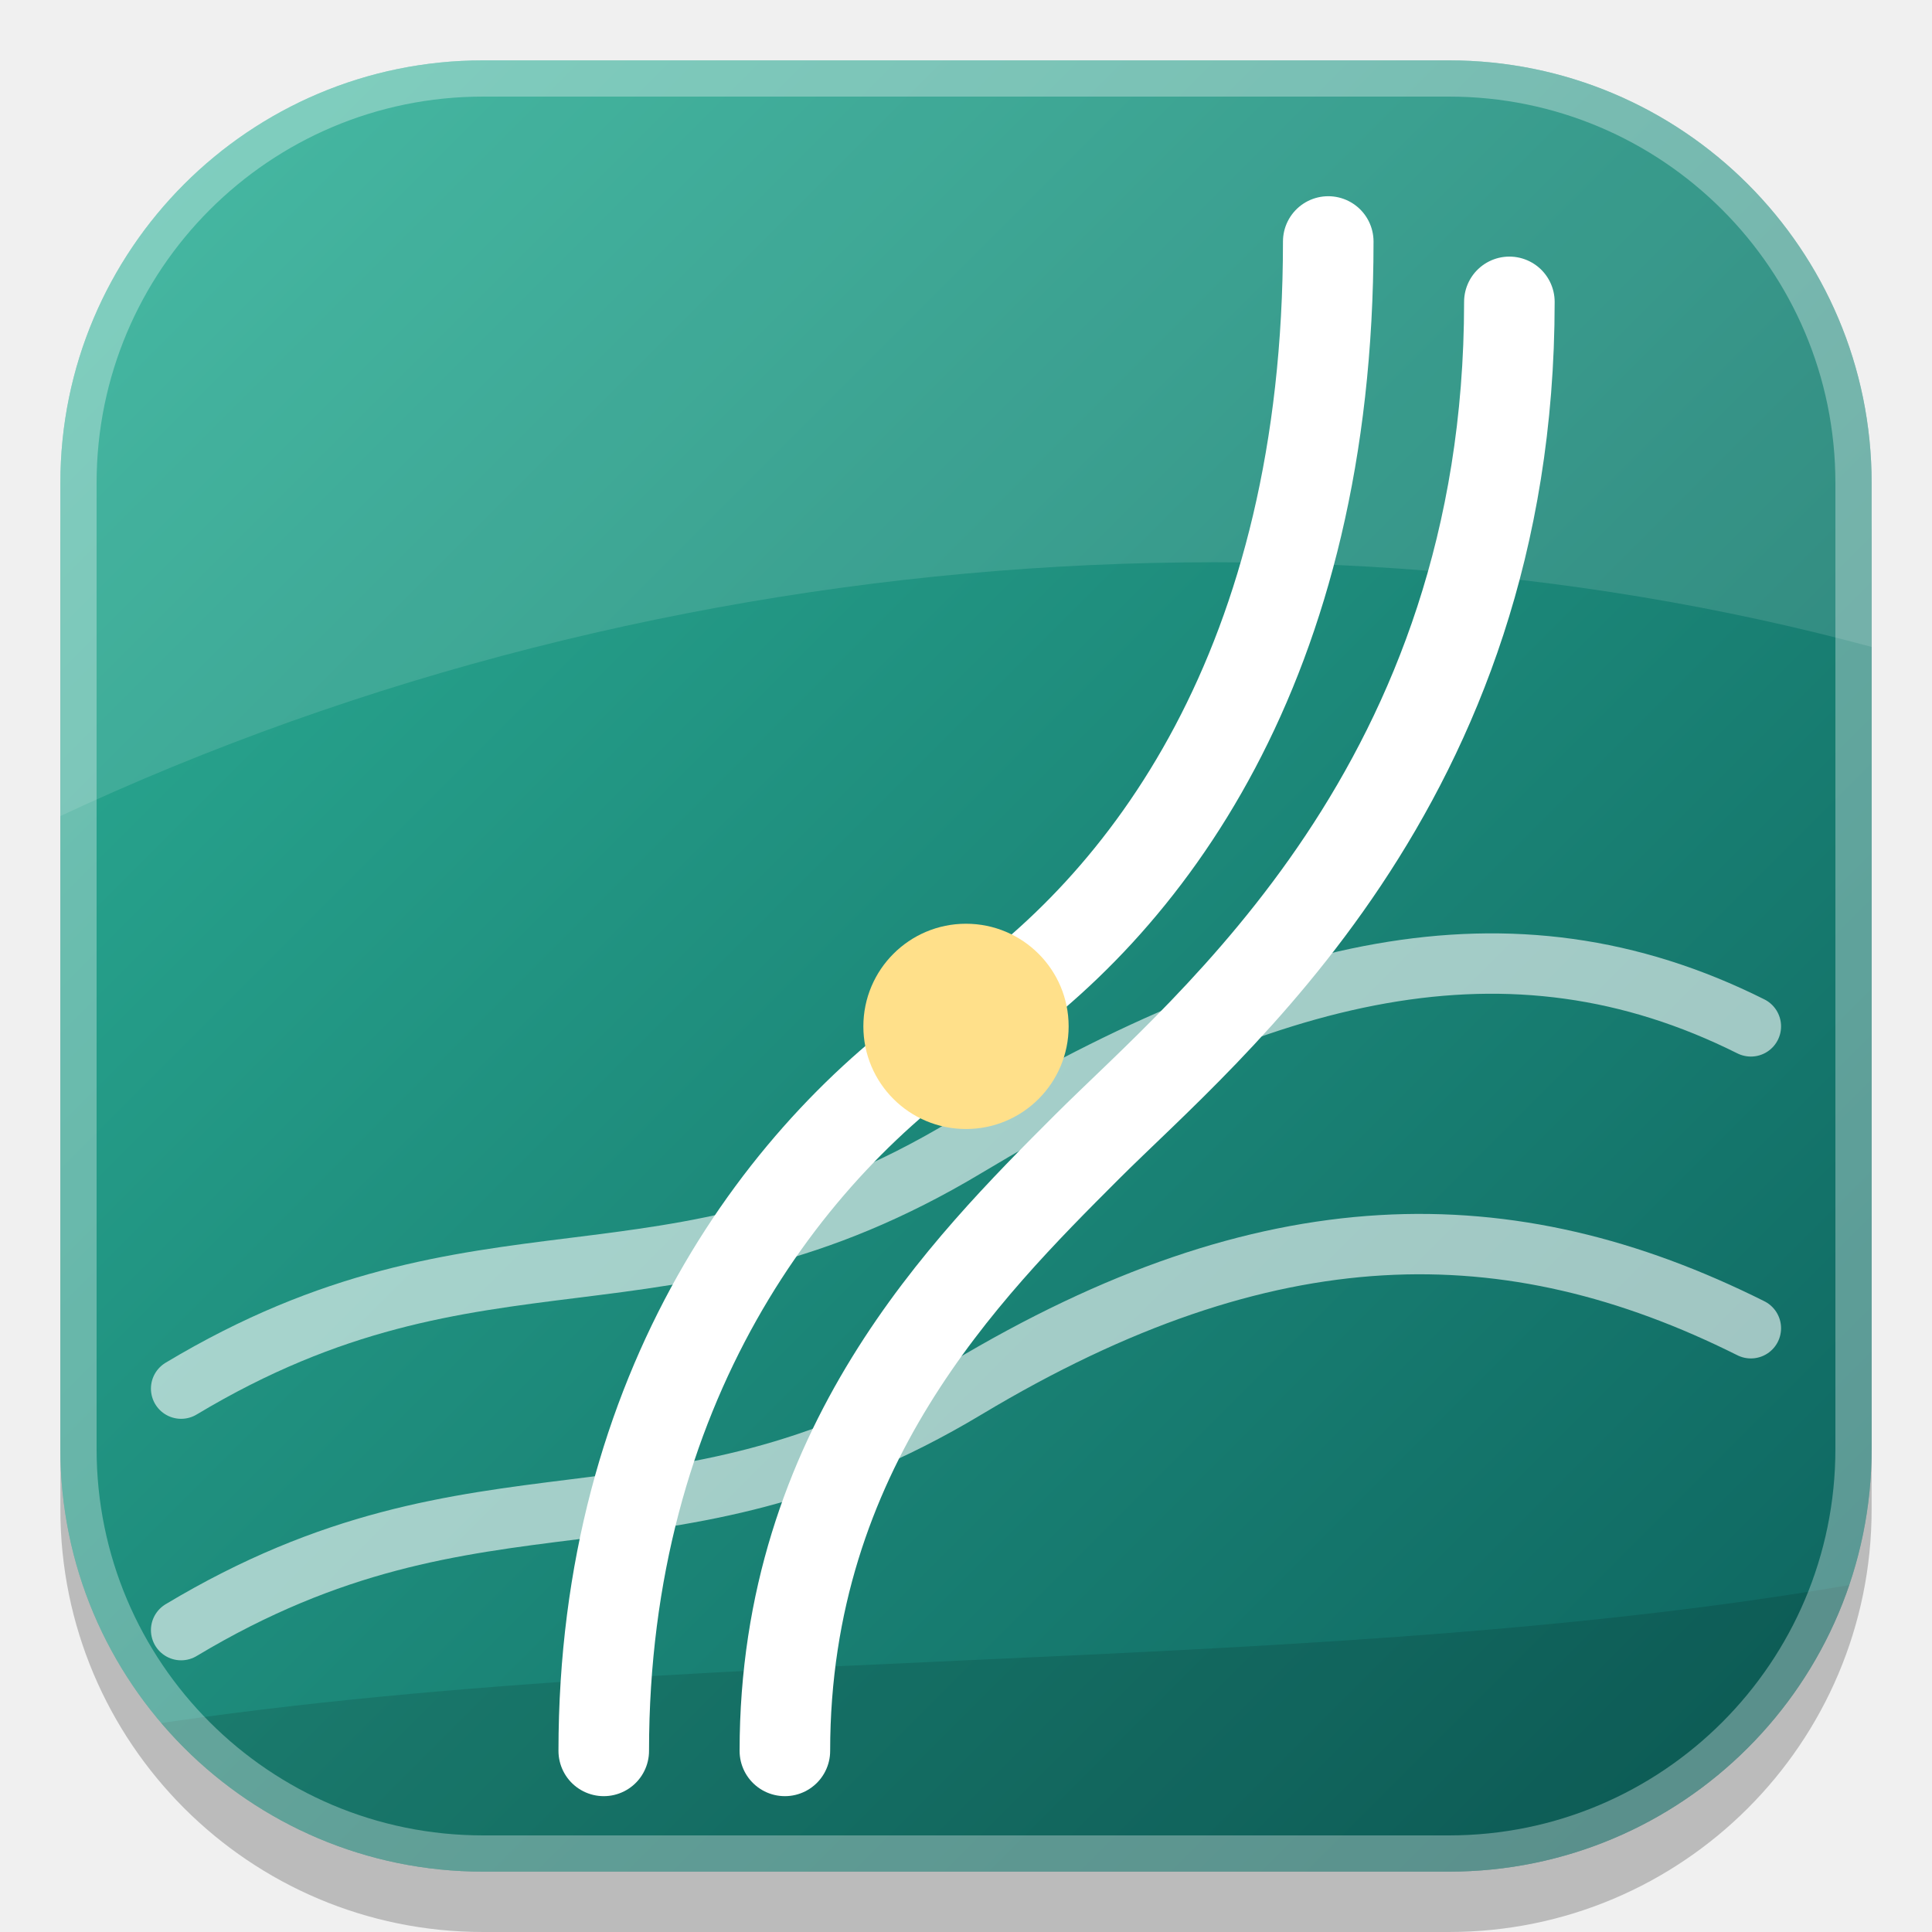
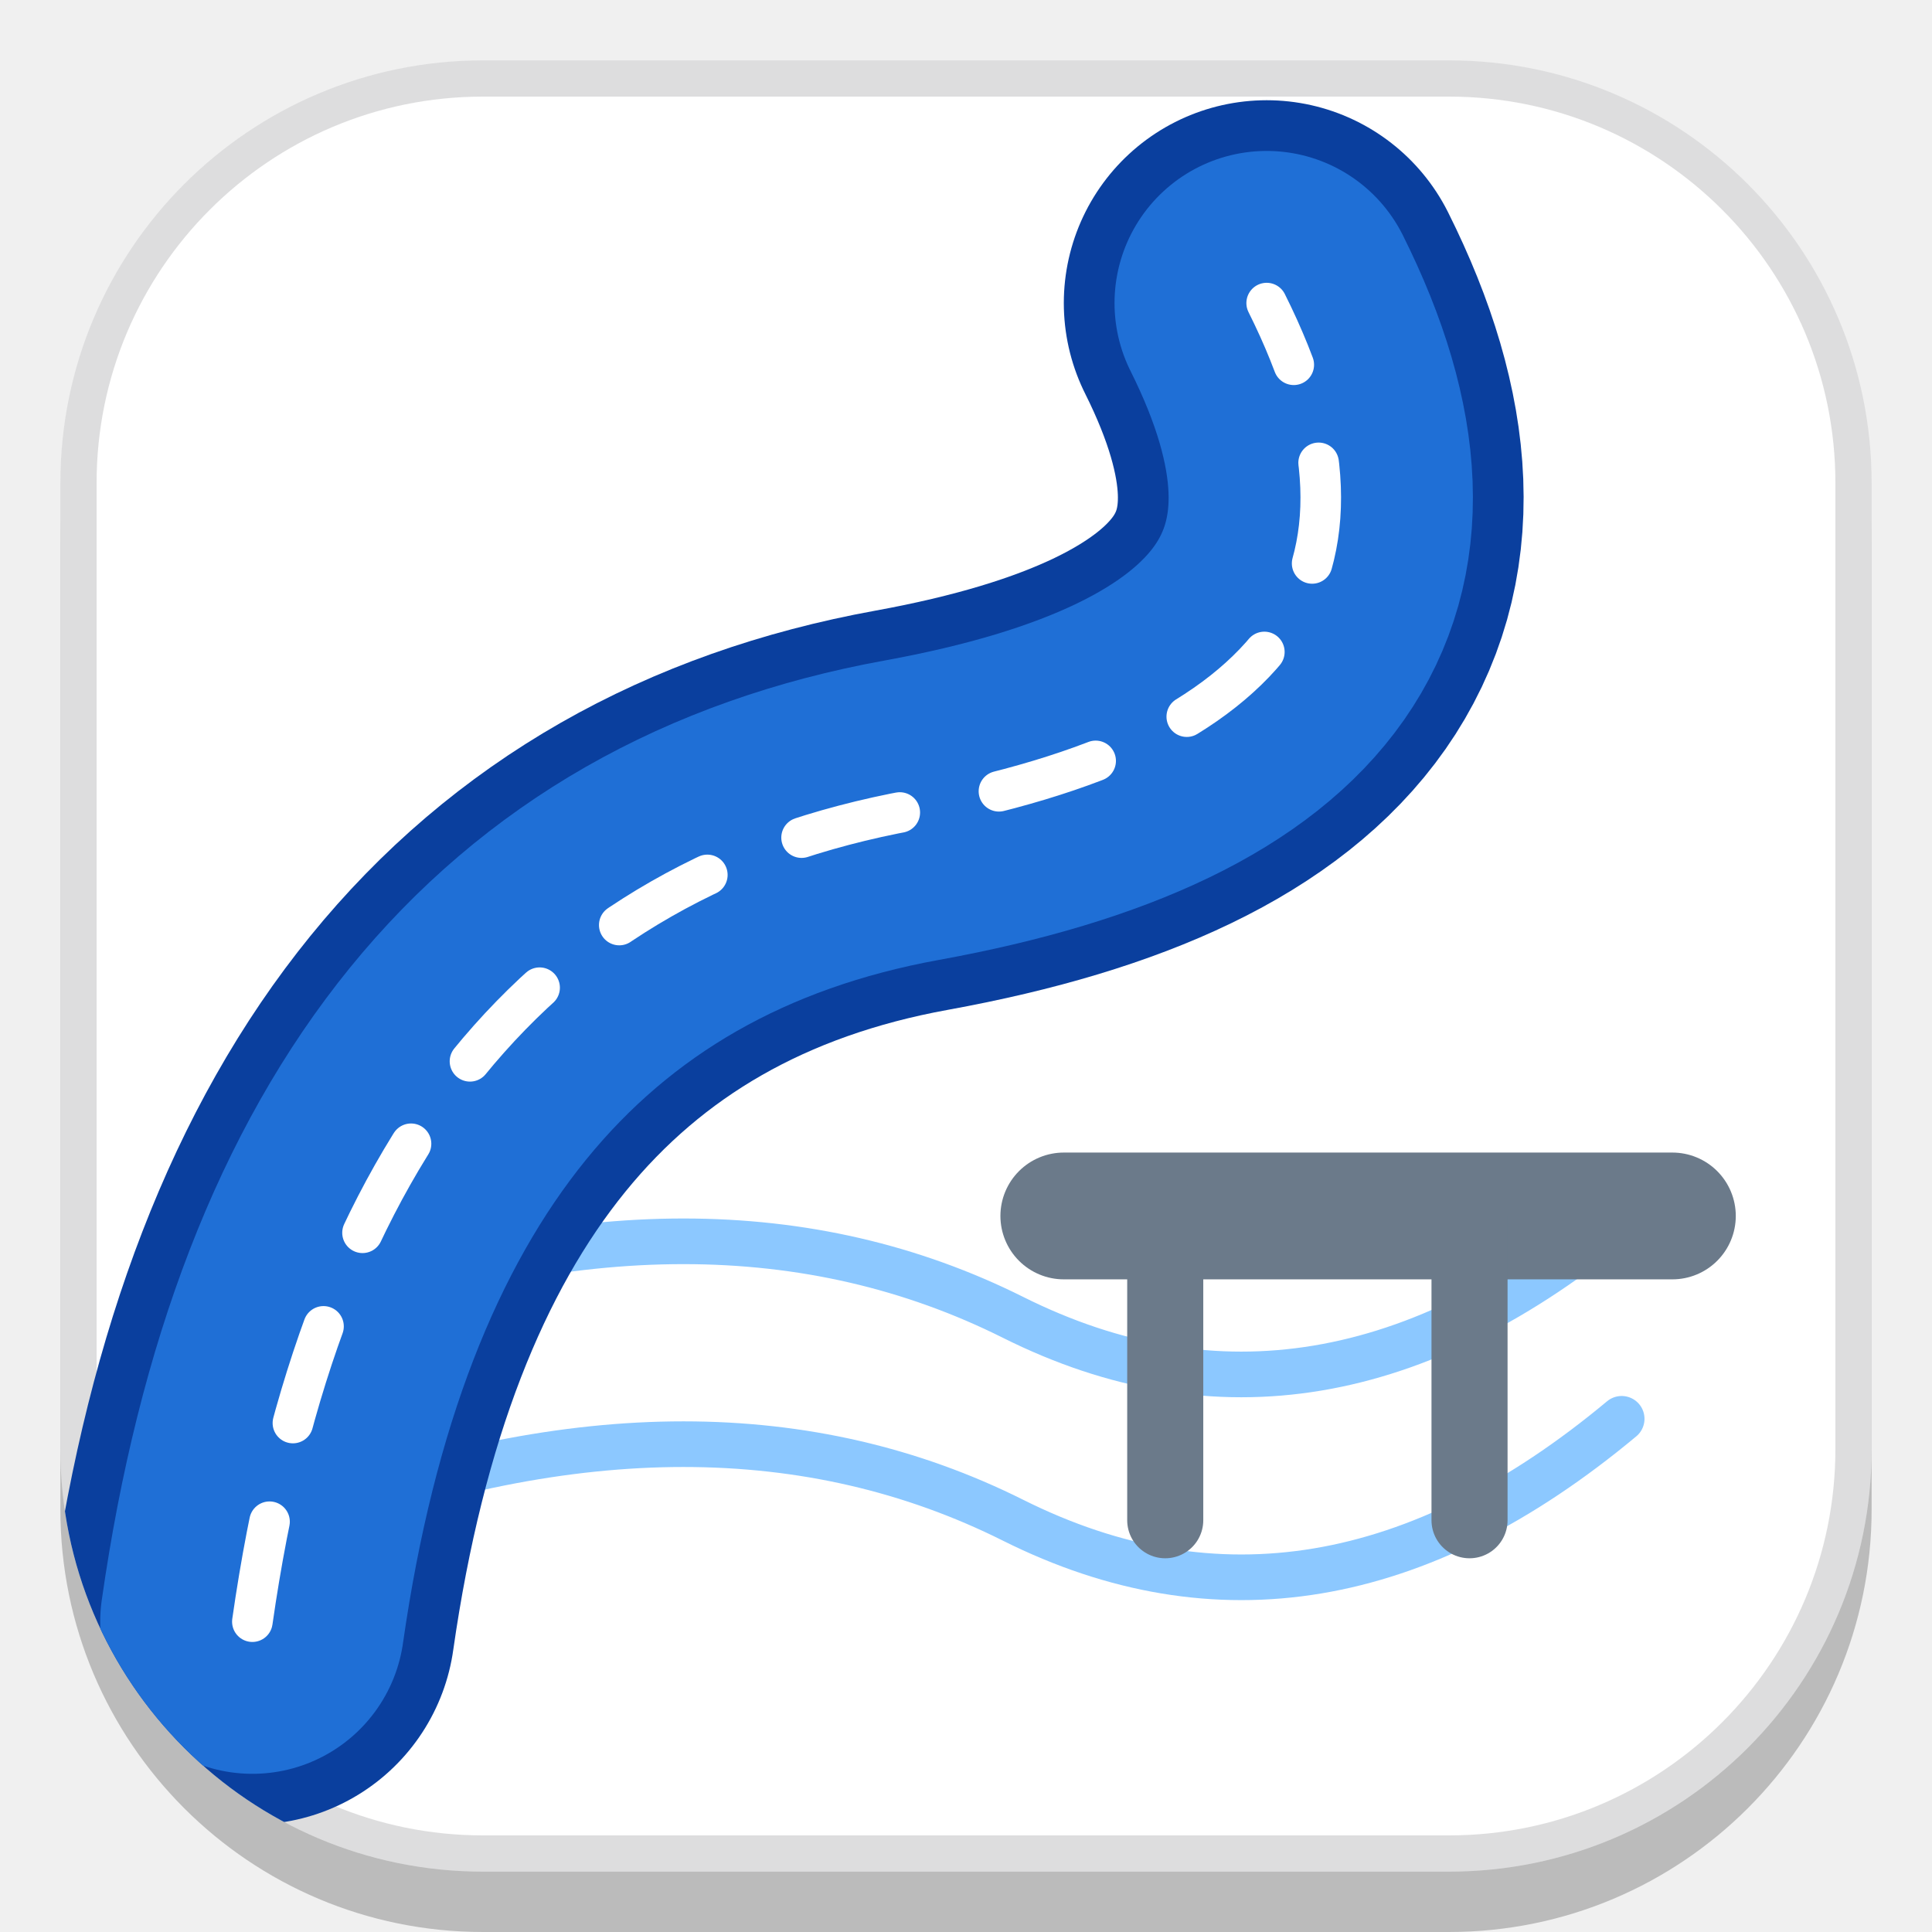
<svg xmlns="http://www.w3.org/2000/svg" viewBox="0 0 64 64" width="64" height="64" role="img" aria-label="Civil 3D">
  <defs>
-     <linearGradient id="g" x1="0" y1="0" x2="1" y2="1">
-       <stop offset="0" stop-color="#2FB59A" />
-       <stop offset="1" stop-color="#0B5F5B" />
-     </linearGradient>
    <clipPath id="t">
      <rect x="2" y="2" width="60" height="60" rx="14" />
    </clipPath>
  </defs>
  <rect x="2" y="4" width="60" height="60" rx="14" fill="#000" opacity=".22" />
+   <rect x="2" y="2" width="60" height="60" rx="14" fill="#fff" />
+   <rect x="2.6" y="2.6" width="58.8" height="58.8" rx="13.4" fill="none" stroke="#0A0E13" stroke-opacity=".14" stroke-width="1.2" />
  <g clip-path="url(#t)">
-     <rect width="64" height="64" fill="url(#g)" />
-     <path d="M0 0H64V22C44 16 20 18 0 28Z" fill="#fff" opacity=".12" />
-     <path d="M0 64H64V52C44 56 20 54 0 58Z" fill="#000" opacity=".12" />
+     <g transform="translate(5 5) scale(.84)">
+       <path d="M6 46Q22 40 34 46T58 42M6 54Q22 48 34 54T58 50" fill="none" stroke="#8CC8FF" stroke-width="1.8" stroke-linecap="round" stroke-linejoin="round" />
+       <path d="M4 58Q8 30 30 26T44 6" fill="none" stroke="#0A3F9E" stroke-width="16" stroke-linecap="round" stroke-linejoin="round" />
+       <path d="M4 58Q8 30 30 26T44 6" fill="none" stroke="#1F6FD6" stroke-width="12" stroke-linecap="round" stroke-linejoin="round" />
+       <path d="M4 58Q8 30 30 26T44 6" fill="none" stroke="#fff" stroke-width="1.6" stroke-linecap="round" stroke-linejoin="round" stroke-dasharray="4 4" />
+       <path d="M36 42H60" fill="none" stroke="#6B7A8A" stroke-width="5" stroke-linecap="round" stroke-linejoin="round" />
+       <path d="M40 42V54M52 42V54" fill="none" stroke="#6B7A8A" stroke-width="3" stroke-linecap="round" stroke-linejoin="round" />
+     </g>
  </g>
-   <rect x="2.6" y="2.6" width="58.8" height="58.8" rx="13.4" fill="none" stroke="#fff" stroke-opacity=".32" stroke-width="1.2" />
-   <path d="M6 46C16 40 22 44 32 38S50 30 58 34" fill="none" stroke="#fff" stroke-opacity=".6" stroke-width="2" stroke-linecap="round" stroke-linejoin="round" />
-   <path d="M6 54C16 48 22 52 32 46S50 40 58 44" fill="none" stroke="#fff" stroke-opacity=".6" stroke-width="2" stroke-linecap="round" stroke-linejoin="round" />
-   <path d="M20 58C20 46 26 38 32 34S44 22 44 8" fill="none" stroke="#fff" stroke-width="3" stroke-linecap="round" stroke-linejoin="round" />
-   <path d="M26 58C26 48 32 42 36 38S50 26 50 10" fill="none" stroke="#fff" stroke-width="3" stroke-linecap="round" stroke-linejoin="round" />
-   <circle cx="32" cy="34" r="3.4" fill="#FFE08A" />
</svg>
